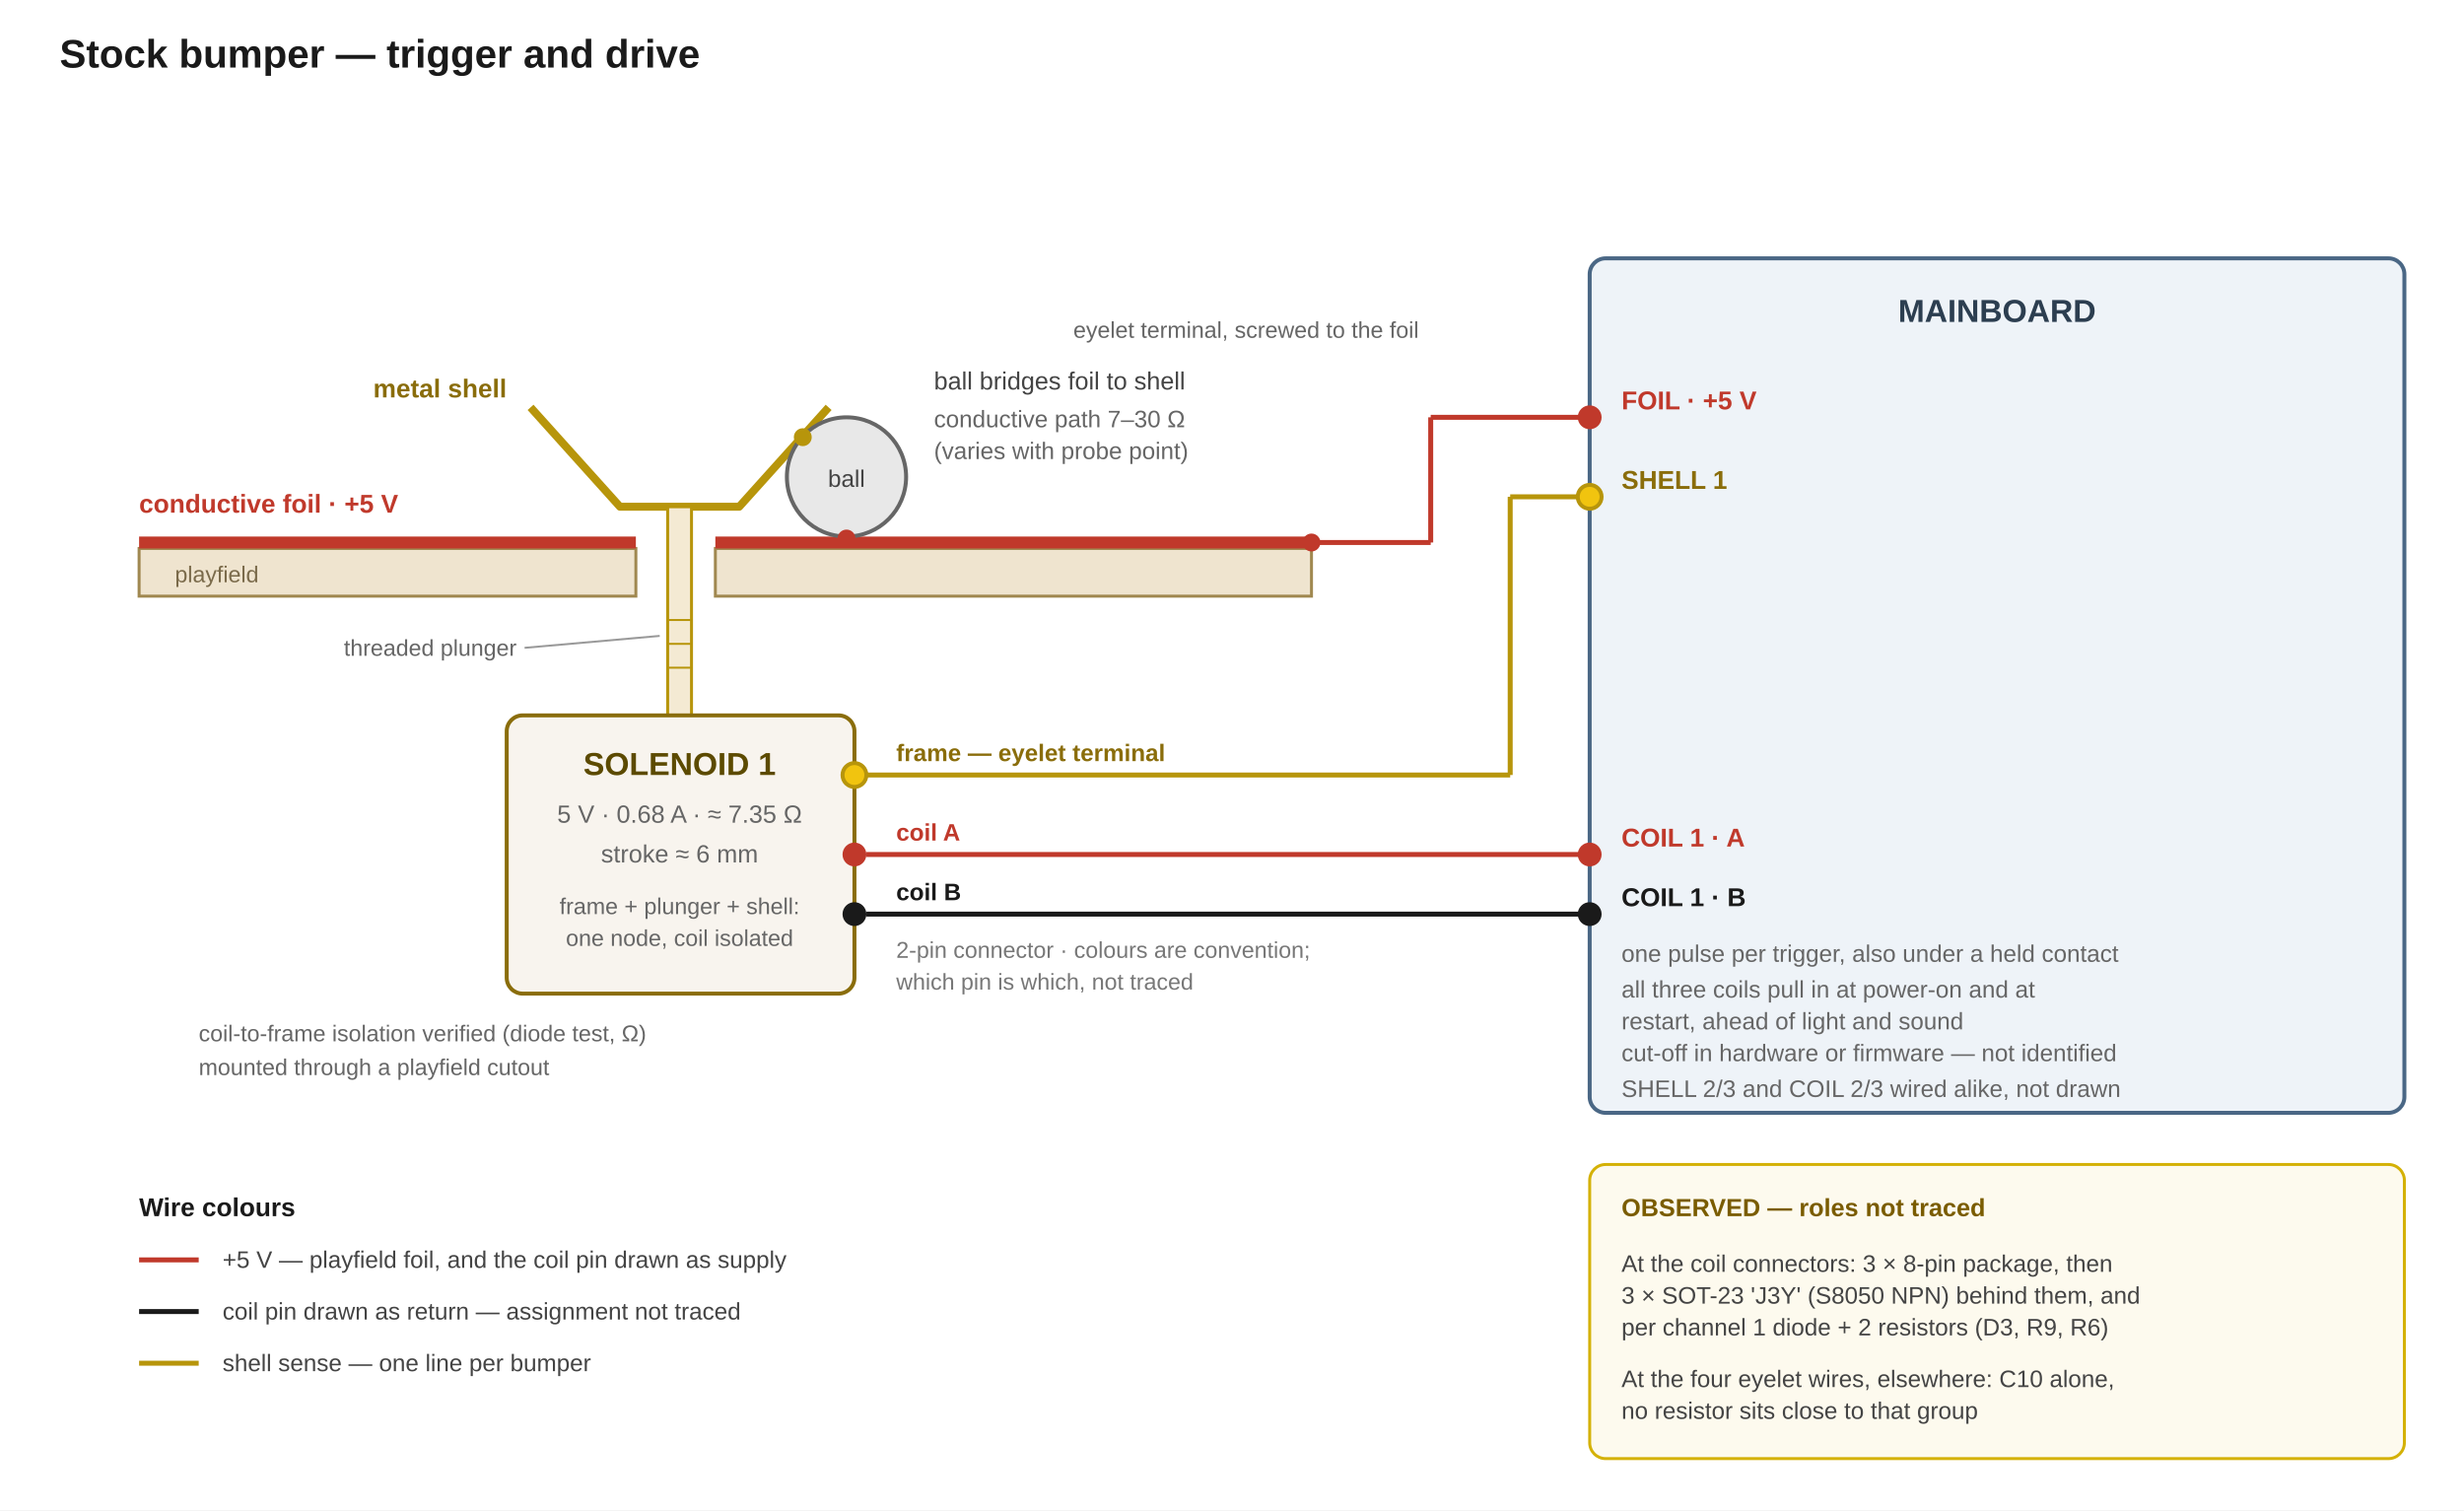
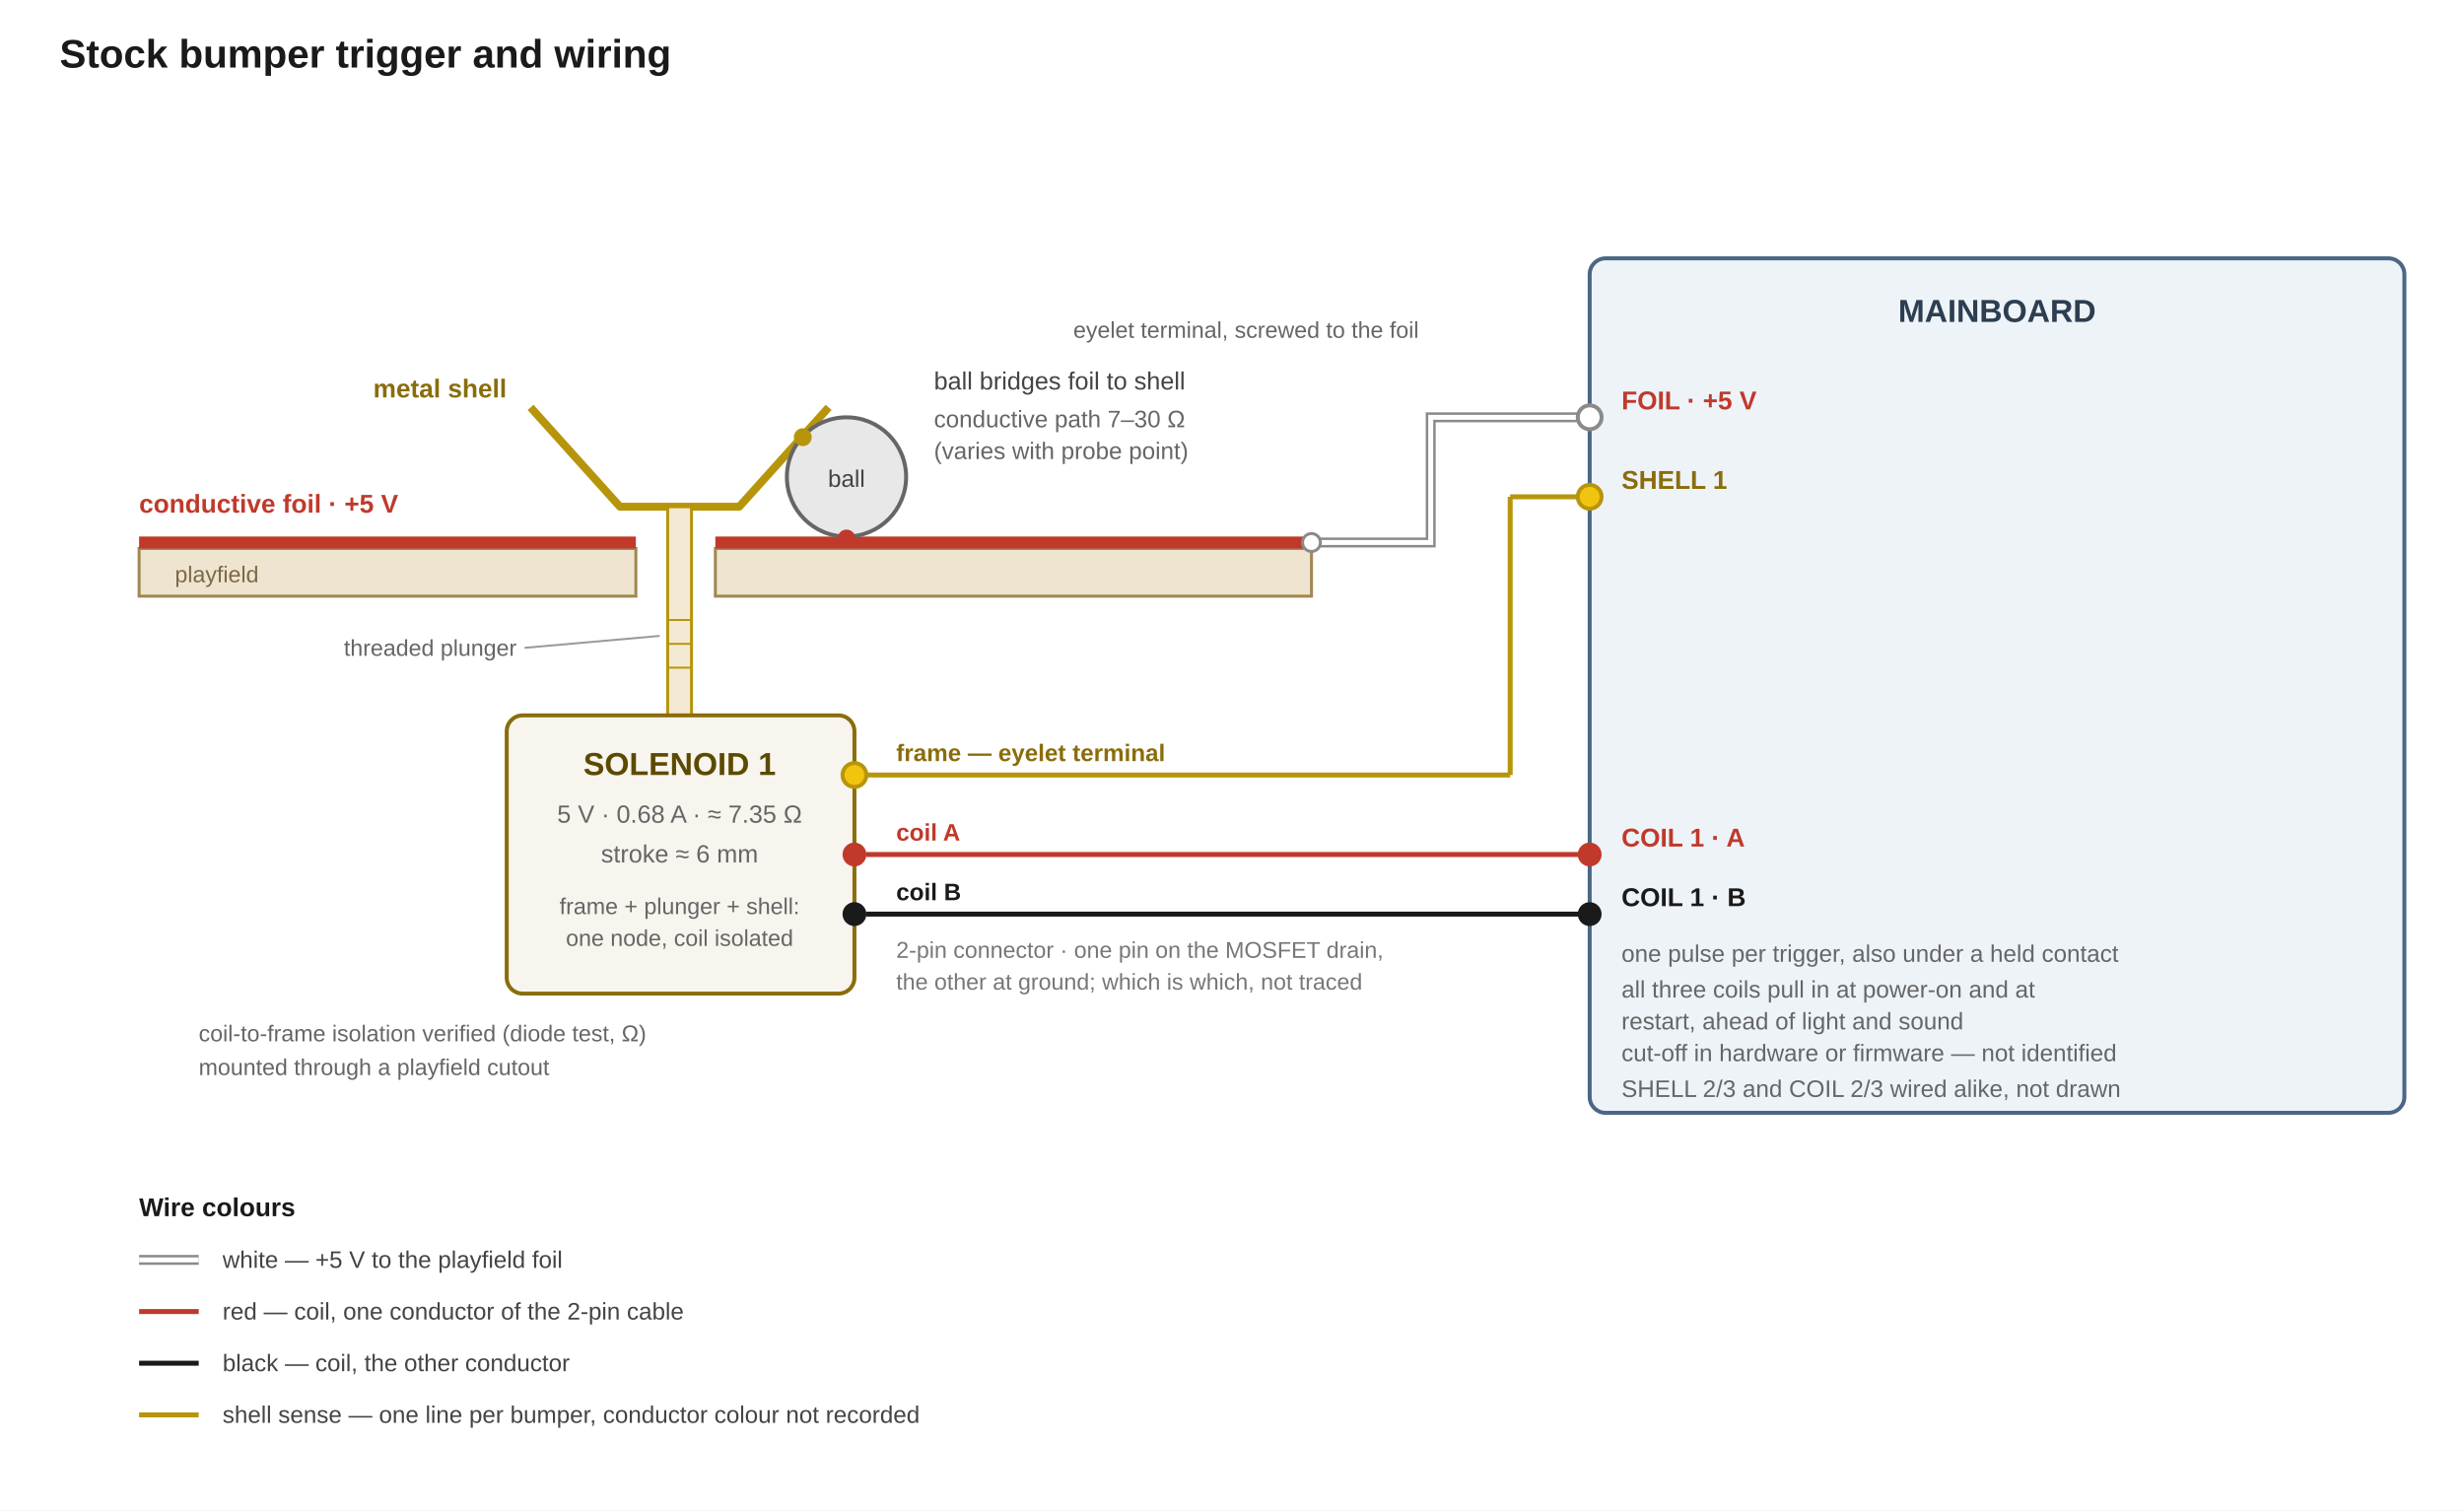
<svg xmlns="http://www.w3.org/2000/svg" viewBox="0 0 1240 760" font-family="Segoe UI, Arial, sans-serif">
  <rect x="0" y="0" width="1240" height="760" fill="#ffffff" />
-   <text x="30" y="34" font-size="20" font-weight="700" fill="#1a1a1a">Stock bumper — trigger and drive</text>
+   <text x="30" y="34" font-size="20" font-weight="700" fill="#1a1a1a">Stock bumper trigger and wiring</text>
  <rect x="70" y="276" width="250" height="24" fill="#efe4cf" stroke="#a08850" stroke-width="1.5" />
  <rect x="360" y="276" width="300" height="24" fill="#efe4cf" stroke="#a08850" stroke-width="1.5" />
  <text x="88" y="293" font-size="11.5" fill="#7a6a4a">playfield</text>
  <rect x="70" y="270" width="250" height="6" fill="#c0392b" />
  <rect x="360" y="270" width="300" height="6" fill="#c0392b" />
  <text x="70" y="258" font-size="13" font-weight="700" fill="#c0392b">conductive foil · +5 V</text>
  <polyline points="267,205 312,255 372,255 417,205" fill="none" stroke="#b7950b" stroke-width="4" stroke-linejoin="round" />
  <text x="255" y="200" font-size="13" font-weight="700" fill="#8a6d0b" text-anchor="end">metal shell</text>
  <rect x="336" y="255" width="12" height="110" fill="#f4ead3" stroke="#b7950b" stroke-width="1.5" />
  <line x1="336" y1="312" x2="348" y2="312" stroke="#b7950b" stroke-width="1" />
  <line x1="336" y1="324" x2="348" y2="324" stroke="#b7950b" stroke-width="1" />
  <line x1="336" y1="336" x2="348" y2="336" stroke="#b7950b" stroke-width="1" />
  <text x="260" y="330" font-size="11.5" fill="#666" text-anchor="end">threaded plunger</text>
  <line x1="264" y1="326" x2="332" y2="320" stroke="#999" stroke-width="1" />
  <circle cx="426" cy="240" r="30" fill="#e8e8e8" stroke="#666" stroke-width="2" />
  <text x="426" y="245" font-size="12" fill="#444" text-anchor="middle">ball</text>
  <circle cx="404" cy="220" r="4.5" fill="#b7950b" />
  <circle cx="426" cy="271" r="4.5" fill="#c0392b" />
  <text x="470" y="196" font-size="12.5" fill="#444">ball bridges foil to shell</text>
  <text x="470" y="215" font-size="12" fill="#666">conductive path 7–30 Ω</text>
  <text x="470" y="231" font-size="12" fill="#666">(varies with probe point)</text>
-   <circle cx="660" cy="273" r="4.5" fill="#c0392b" />
-   <line x1="660" y1="273" x2="720" y2="273" stroke="#c0392b" stroke-width="2.5" />
-   <line x1="720" y1="273" x2="720" y2="210" stroke="#c0392b" stroke-width="2.5" />
-   <line x1="720" y1="210" x2="800" y2="210" stroke="#c0392b" stroke-width="2.5" />
+   <polyline points="660,273 720,273 720,210 800,210" fill="none" stroke="#8a8a8a" stroke-width="5" />
+   <polyline points="660,273 720,273 720,210 800,210" fill="none" stroke="#ffffff" stroke-width="2.5" />
+   <circle cx="660" cy="273" r="4.5" fill="#ffffff" stroke="#8a8a8a" stroke-width="1.5" />
  <text x="714" y="170" font-size="11.5" fill="#666" text-anchor="end">eyelet terminal, screwed to the foil</text>
  <rect x="255" y="360" width="175" height="140" rx="8" fill="#f8f4ee" stroke="#8a6d0b" stroke-width="2" />
  <text x="342" y="390" font-size="16" font-weight="700" fill="#5c4a00" text-anchor="middle">SOLENOID 1</text>
  <text x="342" y="414" font-size="12.5" fill="#666" text-anchor="middle">5 V · 0.68 A · ≈ 7.35 Ω</text>
  <text x="342" y="434" font-size="12.5" fill="#666" text-anchor="middle">stroke ≈ 6 mm</text>
  <text x="342" y="460" font-size="11.5" fill="#666" text-anchor="middle">frame + plunger + shell:</text>
  <text x="342" y="476" font-size="11.5" fill="#666" text-anchor="middle">one node, coil isolated</text>
  <text x="100" y="524" font-size="11.5" fill="#666">coil-to-frame isolation verified (diode test, Ω)</text>
  <text x="100" y="541" font-size="11.5" fill="#666">mounted through a playfield cutout</text>
  <circle cx="430" cy="390" r="6" fill="#f1c40f" stroke="#b7950b" stroke-width="2" />
  <circle cx="430" cy="430" r="6" fill="#c0392b" />
  <circle cx="430" cy="460" r="6" fill="#1a1a1a" />
  <line x1="436" y1="390" x2="760" y2="390" stroke="#b7950b" stroke-width="2.5" />
  <line x1="760" y1="390" x2="760" y2="250" stroke="#b7950b" stroke-width="2.5" />
  <line x1="760" y1="250" x2="800" y2="250" stroke="#b7950b" stroke-width="2.5" />
  <text x="451" y="383" font-size="12" font-weight="700" fill="#8a6d0b">frame — eyelet terminal</text>
  <line x1="436" y1="430" x2="800" y2="430" stroke="#c0392b" stroke-width="2.5" />
  <text x="451" y="423" font-size="12" font-weight="700" fill="#c0392b">coil A</text>
  <line x1="436" y1="460" x2="800" y2="460" stroke="#1a1a1a" stroke-width="2.5" />
  <text x="451" y="453" font-size="12" font-weight="700" fill="#1a1a1a">coil B</text>
-   <text x="451" y="482" font-size="11.5" fill="#777">2-pin connector · colours are convention;</text>
-   <text x="451" y="498" font-size="11.5" fill="#777">which pin is which, not traced</text>
+   <text x="451" y="482" font-size="11.5" fill="#777">2-pin connector · one pin on the MOSFET drain,</text>
+   <text x="451" y="498" font-size="11.5" fill="#777">the other at ground; which is which, not traced</text>
  <rect x="800" y="130" width="410" height="430" rx="8" fill="#eef3f8" stroke="#4a6785" stroke-width="2" />
  <text x="1005" y="162" font-size="16" font-weight="700" fill="#2c3e50" text-anchor="middle">MAINBOARD</text>
-   <circle cx="800" cy="210" r="6" fill="#c0392b" />
+   <circle cx="800" cy="210" r="6" fill="#ffffff" stroke="#8a8a8a" stroke-width="2" />
  <text x="816" y="206" font-size="13" font-weight="700" fill="#c0392b">FOIL · +5 V</text>
  <circle cx="800" cy="250" r="6" fill="#f1c40f" stroke="#b7950b" stroke-width="2" />
  <text x="816" y="246" font-size="13" font-weight="700" fill="#8a6d0b">SHELL 1</text>
  <circle cx="800" cy="430" r="6" fill="#c0392b" />
  <text x="816" y="426" font-size="13" font-weight="700" fill="#c0392b">COIL 1 · A</text>
  <circle cx="800" cy="460" r="6" fill="#1a1a1a" />
  <text x="816" y="456" font-size="13" font-weight="700" fill="#1a1a1a">COIL 1 · B</text>
  <text x="816" y="484" font-size="12" fill="#666">one pulse per trigger, also under a held contact</text>
  <text x="816" y="502" font-size="12" fill="#666">all three coils pull in at power-on and at</text>
  <text x="816" y="518" font-size="12" fill="#666">restart, ahead of light and sound</text>
  <text x="816" y="534" font-size="12" fill="#666">cut-off in hardware or firmware — not identified</text>
  <text x="816" y="552" font-size="12" fill="#666">SHELL 2/3 and COIL 2/3 wired alike, not drawn</text>
-   <rect x="800" y="586" width="410" height="148" rx="8" fill="#fdfaee" stroke="#d4b106" stroke-width="1.5" />
-   <text x="816" y="612" font-size="12.5" font-weight="700" fill="#7a5c00">OBSERVED — roles not traced</text>
-   <text x="816" y="640" font-size="12" fill="#444">At the coil connectors: 3 × 8-pin package, then</text>
-   <text x="816" y="656" font-size="12" fill="#444">3 × SOT-23 'J3Y' (S8050 NPN) behind them, and</text>
-   <text x="816" y="672" font-size="12" fill="#444">per channel 1 diode + 2 resistors (D3, R9, R6)</text>
-   <text x="816" y="698" font-size="12" fill="#444">At the four eyelet wires, elsewhere: C10 alone,</text>
-   <text x="816" y="714" font-size="12" fill="#444">no resistor sits close to that group</text>
  <text x="70" y="612" font-size="13" font-weight="700" fill="#1a1a1a">Wire colours</text>
-   <line x1="70" y1="634" x2="100" y2="634" stroke="#c0392b" stroke-width="2.5" />
-   <text x="112" y="638" font-size="12" fill="#444">+5 V — playfield foil, and the coil pin drawn as supply</text>
-   <line x1="70" y1="660" x2="100" y2="660" stroke="#1a1a1a" stroke-width="2.5" />
-   <text x="112" y="664" font-size="12" fill="#444">coil pin drawn as return — assignment not traced</text>
-   <line x1="70" y1="686" x2="100" y2="686" stroke="#b7950b" stroke-width="2.5" />
-   <text x="112" y="690" font-size="12" fill="#444">shell sense — one line per bumper</text>
+   <line x1="70" y1="634" x2="100" y2="634" stroke="#8a8a8a" stroke-width="5" />
+   <line x1="70" y1="634" x2="100" y2="634" stroke="#ffffff" stroke-width="2.5" />
+   <text x="112" y="638" font-size="12" fill="#444">white — +5 V to the playfield foil</text>
+   <line x1="70" y1="660" x2="100" y2="660" stroke="#c0392b" stroke-width="2.5" />
+   <text x="112" y="664" font-size="12" fill="#444">red — coil, one conductor of the 2-pin cable</text>
+   <line x1="70" y1="686" x2="100" y2="686" stroke="#1a1a1a" stroke-width="2.5" />
+   <text x="112" y="690" font-size="12" fill="#444">black — coil, the other conductor</text>
+   <line x1="70" y1="712" x2="100" y2="712" stroke="#b7950b" stroke-width="2.5" />
+   <text x="112" y="716" font-size="12" fill="#444">shell sense — one line per bumper, conductor colour not recorded</text>
</svg>
